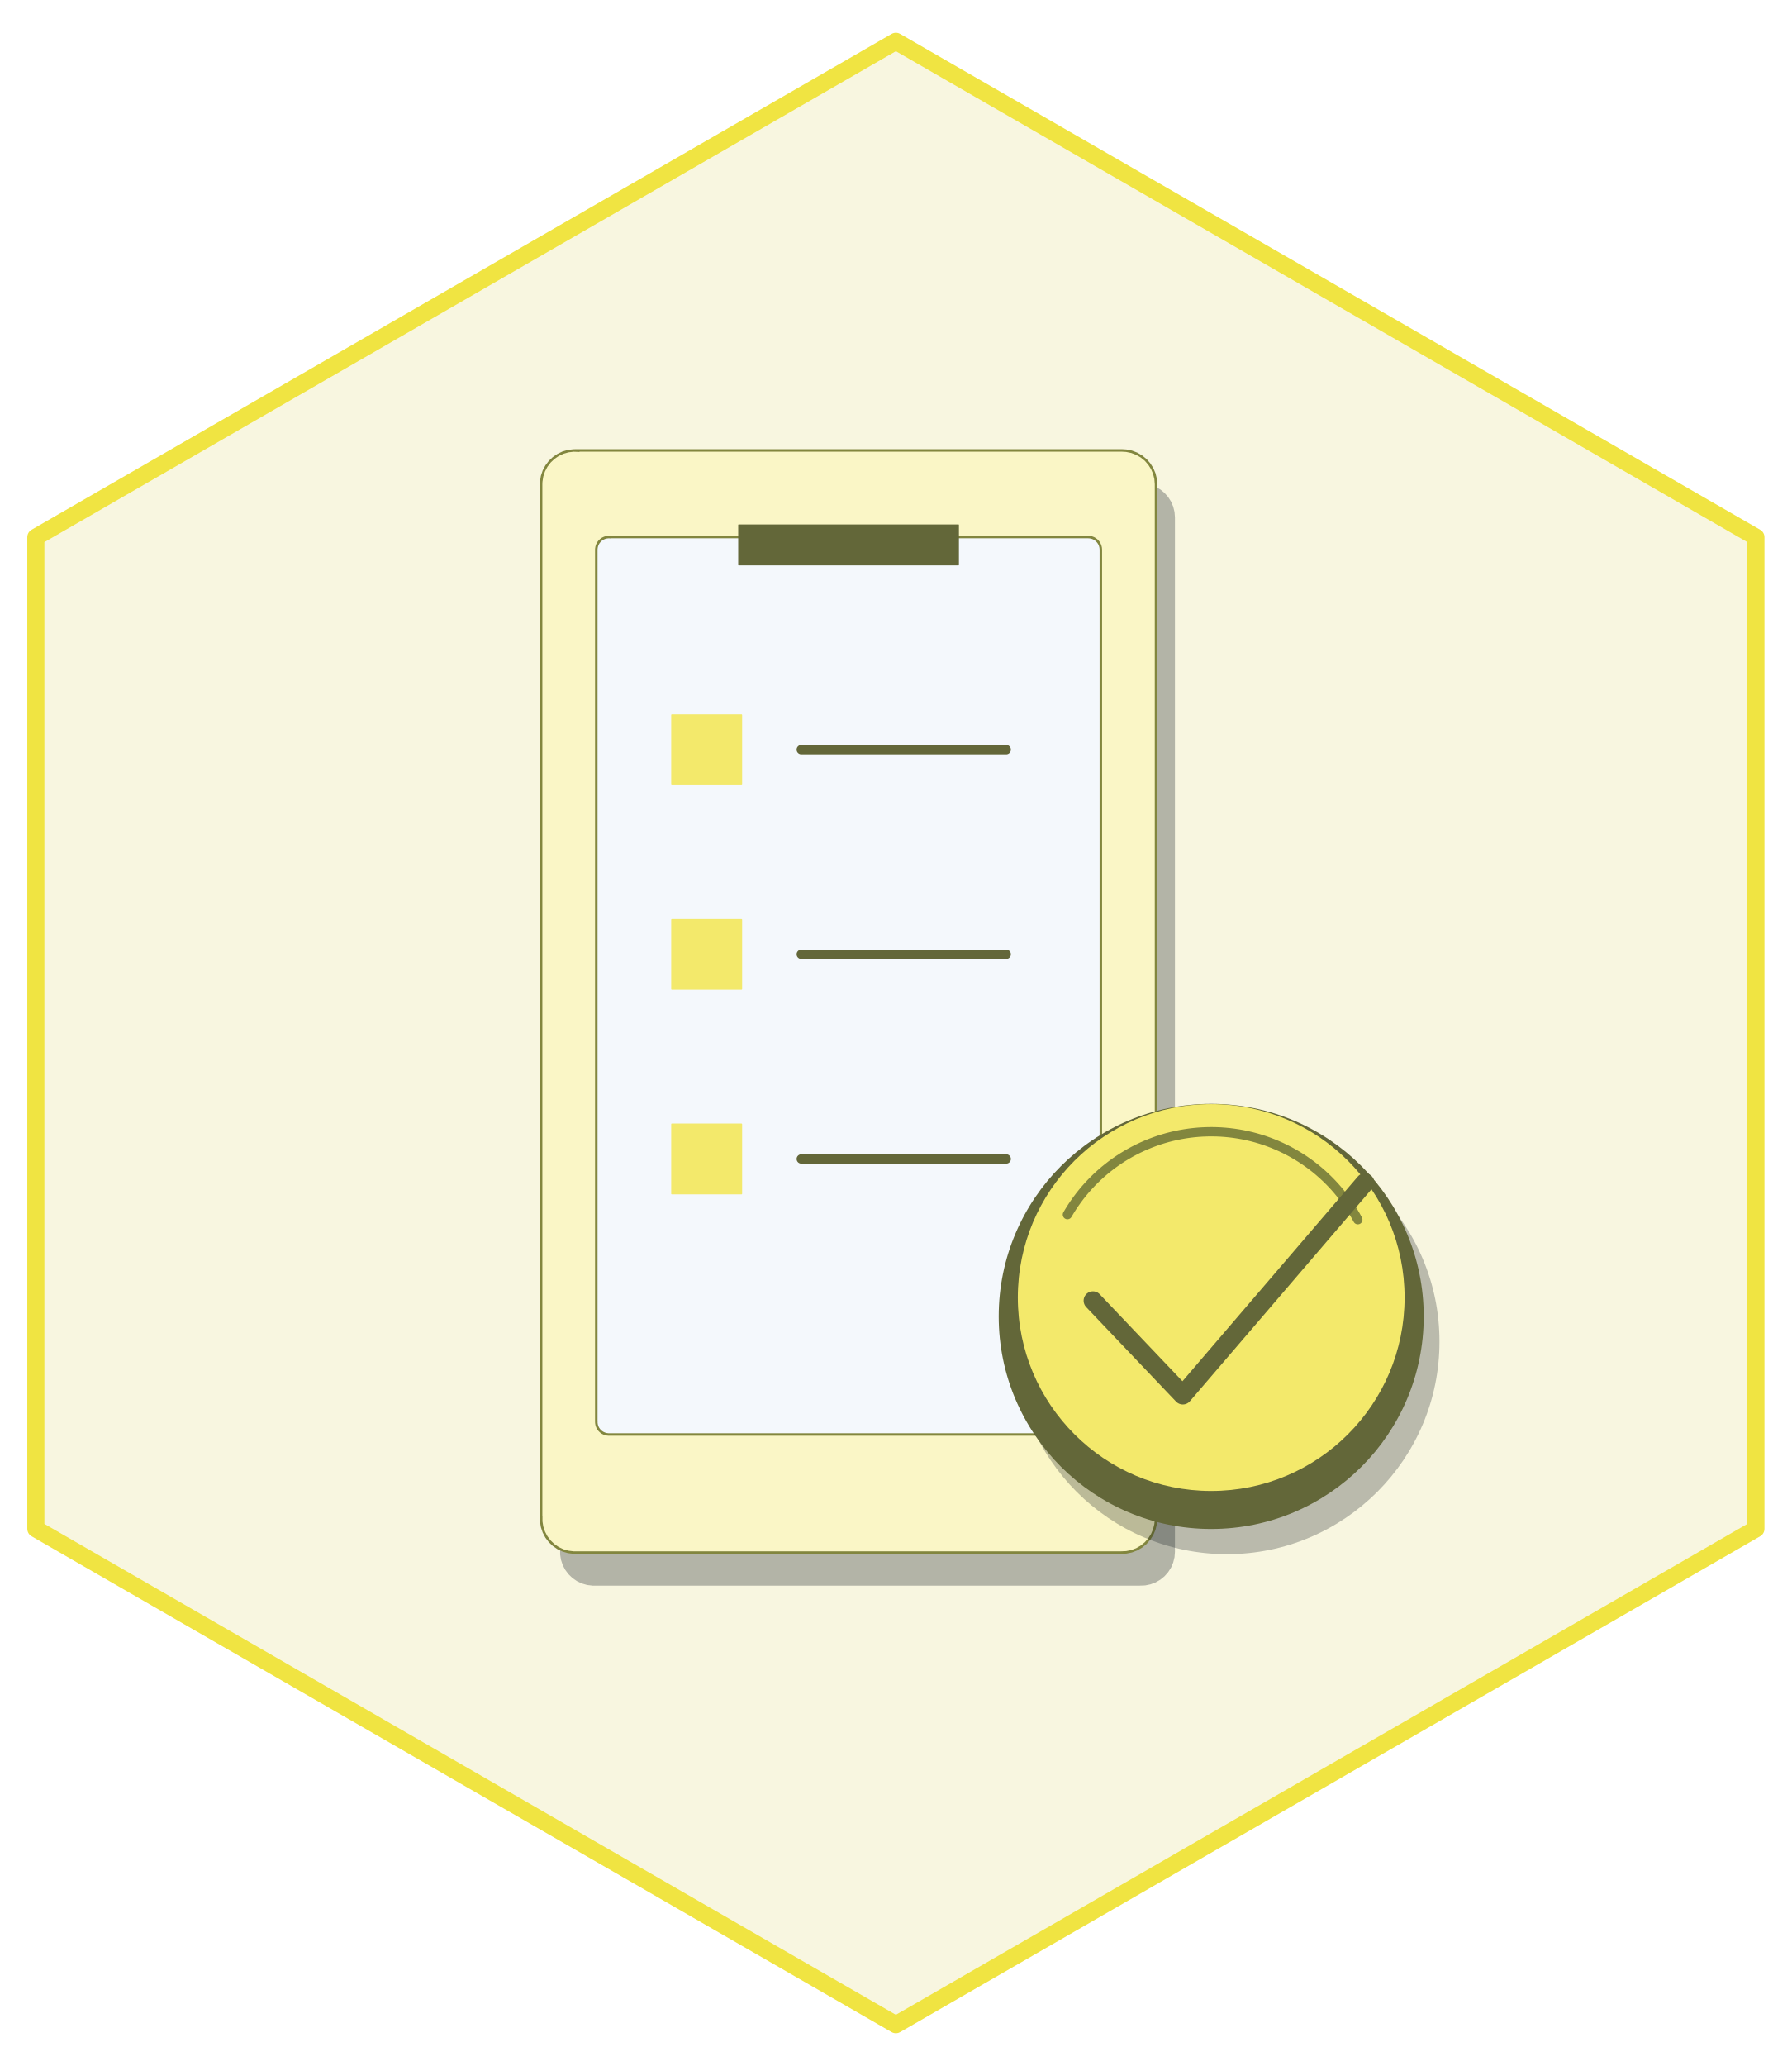
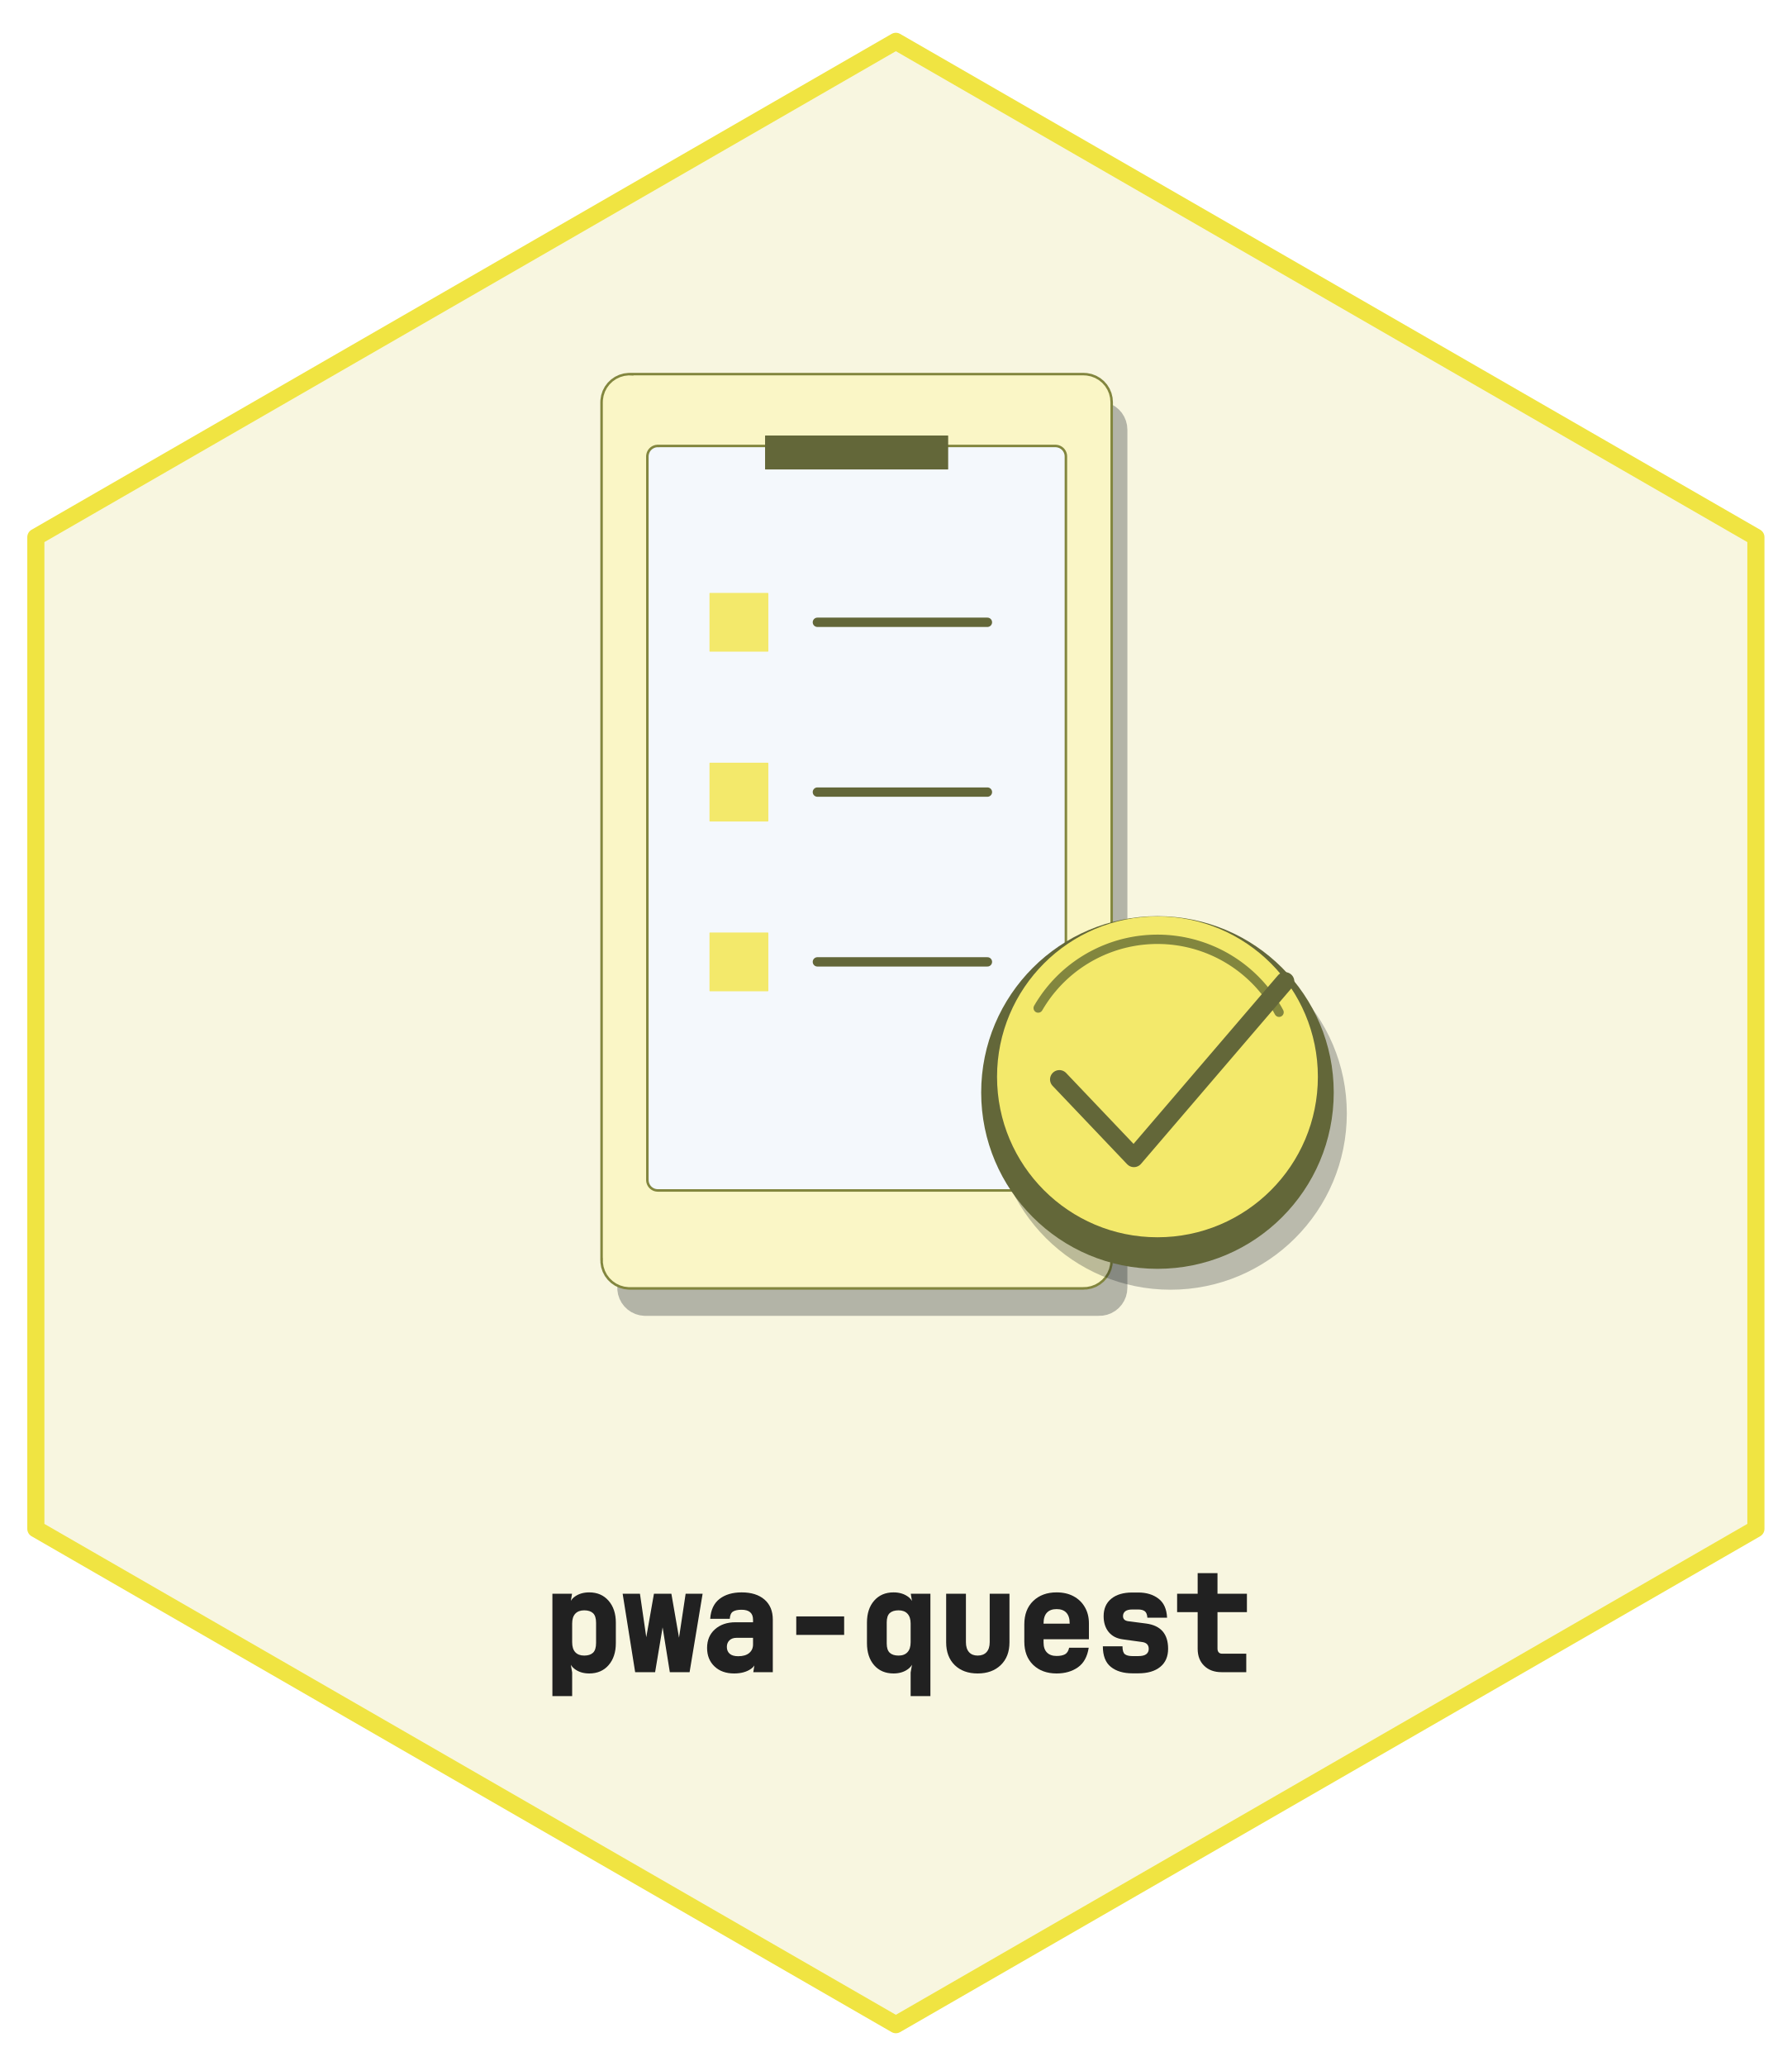
- <svg xmlns="http://www.w3.org/2000/svg" width="432pt" height="498pt" viewBox="0 0 432 498">
+ <svg xmlns="http://www.w3.org/2000/svg" xmlns:xlink="http://www.w3.org/1999/xlink" width="432" height="498" viewBox="0 0 432 498">
+   <defs>
+     <g>
+       <g id="glyph-0-0">
+         <path d="M 2.688 5.766 L 2.688 -18.906 L 7.422 -18.906 L 6.766 -14.922 C 6.609 -16.328 7.008 -17.395 7.969 -18.125 C 8.938 -18.863 10.133 -19.234 11.562 -19.234 C 13.508 -19.234 15.066 -18.562 16.234 -17.219 C 17.398 -15.875 17.984 -14.117 17.984 -11.953 L 17.984 -7 C 17.984 -4.801 17.398 -3.031 16.234 -1.688 C 15.066 -0.352 13.508 0.312 11.562 0.312 C 10.125 0.312 8.922 -0.07 7.953 -0.844 C 6.984 -1.613 6.566 -2.691 6.703 -4.078 L 6.734 -4.078 L 7.453 0.078 L 7.453 5.766 Z M 10.359 -4 C 11.285 -4 11.992 -4.227 12.484 -4.688 C 12.973 -5.156 13.219 -5.945 13.219 -7.062 L 13.219 -11.891 C 13.219 -12.984 12.973 -13.758 12.484 -14.219 C 11.992 -14.676 11.285 -14.906 10.359 -14.906 C 9.43 -14.906 8.711 -14.633 8.203 -14.094 C 7.703 -13.551 7.453 -12.766 7.453 -11.734 L 7.453 -7.219 C 7.453 -6.156 7.703 -5.352 8.203 -4.812 C 8.711 -4.27 9.43 -4 10.359 -4 Z M 10.359 -4 " />
+       </g>
+       <g id="glyph-0-1">
+         <path d="M 3.641 0 L 0.625 -18.906 L 4.797 -18.906 L 6.562 -6.766 C 6.645 -6.18 6.719 -5.547 6.781 -4.859 C 6.844 -4.18 6.664 -3.613 6.25 -3.156 C 5.852 -3.625 5.688 -4.195 5.75 -4.875 C 5.82 -5.562 5.914 -6.195 6.031 -6.781 L 8.172 -18.906 L 12.375 -18.906 L 14.484 -6.781 C 14.598 -6.195 14.691 -5.562 14.766 -4.875 C 14.836 -4.195 14.676 -3.625 14.281 -3.156 C 13.895 -3.625 13.727 -4.195 13.781 -4.875 C 13.832 -5.551 13.898 -6.18 13.984 -6.766 L 15.812 -18.906 L 19.906 -18.906 L 16.766 0 L 12 0 L 10.062 -12.031 C 9.945 -12.645 9.848 -13.316 9.766 -14.047 C 9.691 -14.785 9.852 -15.391 10.25 -15.859 C 10.664 -15.391 10.828 -14.785 10.734 -14.047 C 10.641 -13.316 10.551 -12.648 10.469 -12.047 L 8.453 0 Z M 3.641 0 " />
+       </g>
+       <g id="glyph-0-2">
+         <path d="M 8.5 0.312 C 6.531 0.312 4.953 -0.254 3.766 -1.391 C 2.578 -2.523 1.984 -4.008 1.984 -5.844 C 1.984 -7.707 2.613 -9.203 3.875 -10.328 C 5.145 -11.461 6.801 -12.031 8.844 -12.031 L 13.062 -12.031 L 13.062 -12.656 C 13.062 -14.25 12.133 -15.047 10.281 -15.047 C 9.383 -15.047 8.703 -14.898 8.234 -14.609 C 7.766 -14.316 7.504 -13.734 7.453 -12.859 L 2.734 -12.859 C 2.879 -15.004 3.629 -16.602 4.984 -17.656 C 6.348 -18.707 8.125 -19.234 10.312 -19.234 C 12.656 -19.234 14.492 -18.656 15.828 -17.5 C 17.16 -16.344 17.828 -14.738 17.828 -12.688 L 17.828 0 L 13.125 0 L 13.75 -3.922 L 13.781 -3.922 C 14.008 -2.555 13.598 -1.508 12.547 -0.781 C 11.492 -0.051 10.145 0.312 8.5 0.312 Z M 9.484 -3.844 C 10.629 -3.844 11.508 -4.098 12.125 -4.609 C 12.75 -5.129 13.062 -5.816 13.062 -6.672 L 13.062 -8.281 L 9.109 -8.281 C 8.367 -8.281 7.789 -8.078 7.375 -7.672 C 6.957 -7.266 6.75 -6.738 6.75 -6.094 C 6.75 -5.395 6.977 -4.844 7.438 -4.438 C 7.906 -4.039 8.586 -3.844 9.484 -3.844 Z M 9.484 -3.844 " />
+       </g>
+       <g id="glyph-0-3">
+         <path d="M 4.484 -8.984 L 4.484 -13.438 L 16.031 -13.438 L 16.031 -8.984 Z M 4.484 -8.984 " />
+       </g>
+       <g id="glyph-0-4">
+         <path d="M 13.062 5.766 L 13.062 0.078 L 13.75 -3.859 L 13.812 -3.844 C 13.895 -2.531 13.453 -1.508 12.484 -0.781 C 11.523 -0.051 10.344 0.312 8.938 0.312 C 6.988 0.312 5.43 -0.348 4.266 -1.672 C 3.109 -3.004 2.531 -4.781 2.531 -7 L 2.531 -11.953 C 2.531 -14.148 3.109 -15.91 4.266 -17.234 C 5.43 -18.566 6.988 -19.234 8.938 -19.234 C 10.363 -19.234 11.562 -18.863 12.531 -18.125 C 13.5 -17.395 13.906 -16.328 13.75 -14.922 L 13.094 -18.906 L 17.828 -18.906 L 17.828 5.766 Z M 10.156 -4 C 11.082 -4 11.797 -4.27 12.297 -4.812 C 12.805 -5.352 13.062 -6.156 13.062 -7.219 L 13.062 -11.734 C 13.062 -12.766 12.805 -13.551 12.297 -14.094 C 11.797 -14.633 11.082 -14.906 10.156 -14.906 C 9.219 -14.906 8.504 -14.68 8.016 -14.234 C 7.535 -13.785 7.297 -13.035 7.297 -11.984 L 7.297 -6.922 C 7.297 -5.879 7.539 -5.129 8.031 -4.672 C 8.52 -4.223 9.227 -4 10.156 -4 Z M 10.156 -4 " />
+       </g>
+       <g id="glyph-0-5">
+         <path d="M 10.219 0.312 C 7.914 0.312 6.07 -0.359 4.688 -1.703 C 3.312 -3.055 2.625 -4.883 2.625 -7.188 L 2.625 -18.906 L 7.391 -18.906 L 7.391 -7.219 C 7.391 -6.188 7.641 -5.391 8.141 -4.828 C 8.641 -4.273 9.332 -4 10.219 -4 C 11.133 -4 11.848 -4.273 12.359 -4.828 C 12.867 -5.391 13.125 -6.188 13.125 -7.219 L 13.125 -18.906 L 17.891 -18.906 L 17.891 -7.188 C 17.891 -4.883 17.188 -3.055 15.781 -1.703 C 14.383 -0.359 12.531 0.312 10.219 0.312 Z M 10.219 0.312 " />
+       </g>
+       <g id="glyph-0-6">
+         <path d="M 10.25 0.312 C 7.926 0.312 6.047 -0.375 4.609 -1.75 C 3.18 -3.133 2.469 -5.008 2.469 -7.375 L 2.469 -11.531 C 2.469 -13.895 3.18 -15.77 4.609 -17.156 C 6.047 -18.539 7.926 -19.234 10.25 -19.234 C 11.82 -19.234 13.188 -18.922 14.344 -18.297 C 15.508 -17.672 16.414 -16.797 17.062 -15.672 C 17.719 -14.547 18.047 -13.242 18.047 -11.766 L 18.047 -7.938 L 7.109 -7.938 L 7.109 -7.156 C 7.109 -6.094 7.383 -5.285 7.938 -4.734 C 8.488 -4.18 9.258 -3.906 10.25 -3.906 C 11.102 -3.906 11.781 -4.039 12.281 -4.312 C 12.781 -4.594 13.113 -5.117 13.281 -5.891 L 18 -5.891 C 17.656 -3.711 16.781 -2.133 15.375 -1.156 C 13.977 -0.176 12.27 0.312 10.25 0.312 Z M 7.109 -11.766 L 7.109 -11.688 L 13.406 -11.688 L 13.406 -11.797 C 13.406 -12.922 13.133 -13.77 12.594 -14.344 C 12.062 -14.914 11.281 -15.203 10.25 -15.203 C 9.227 -15.203 8.445 -14.91 7.906 -14.328 C 7.375 -13.754 7.109 -12.898 7.109 -11.766 Z M 7.109 -11.766 " />
+       </g>
+       <g id="glyph-0-7">
+         <path d="M 9.547 0.281 C 7.367 0.281 5.633 -0.234 4.344 -1.266 C 3.051 -2.297 2.406 -3.953 2.406 -6.234 L 7.141 -6.234 C 7.141 -5.266 7.332 -4.629 7.719 -4.328 C 8.113 -4.023 8.723 -3.875 9.547 -3.875 L 10.953 -3.875 C 11.816 -3.875 12.453 -4.023 12.859 -4.328 C 13.266 -4.641 13.469 -5.066 13.469 -5.609 C 13.469 -6.566 12.941 -7.117 11.891 -7.266 L 7.25 -7.906 C 5.781 -8.094 4.633 -8.68 3.812 -9.672 C 3 -10.672 2.594 -11.941 2.594 -13.484 C 2.594 -15.297 3.207 -16.703 4.438 -17.703 C 5.664 -18.703 7.348 -19.203 9.484 -19.203 L 10.922 -19.203 C 12.91 -19.203 14.547 -18.707 15.828 -17.719 C 17.109 -16.738 17.797 -15.207 17.891 -13.125 L 13.141 -13.125 C 13.086 -13.906 12.875 -14.43 12.5 -14.703 C 12.133 -14.973 11.609 -15.109 10.922 -15.109 L 9.484 -15.109 C 8.723 -15.109 8.16 -14.961 7.797 -14.672 C 7.441 -14.379 7.266 -13.992 7.266 -13.516 C 7.266 -12.805 7.688 -12.395 8.531 -12.281 L 12.875 -11.719 C 16.383 -11.238 18.141 -9.211 18.141 -5.641 C 18.141 -3.754 17.504 -2.297 16.234 -1.266 C 14.961 -0.234 13.203 0.281 10.953 0.281 Z M 9.547 0.281 " />
+       </g>
+       <g id="glyph-0-8">
+         <path d="M 12.016 0 C 10.285 0 8.895 -0.508 7.844 -1.531 C 6.789 -2.551 6.266 -3.922 6.266 -5.641 L 6.266 -14.469 L 1.312 -14.469 L 1.312 -18.906 L 6.266 -18.906 L 6.266 -23.875 L 11.047 -23.875 L 11.047 -18.906 L 18.141 -18.906 L 18.141 -14.469 L 11.047 -14.469 L 11.047 -5.688 C 11.047 -5.289 11.145 -4.984 11.344 -4.766 C 11.539 -4.555 11.816 -4.453 12.172 -4.453 L 17.984 -4.453 L 17.984 0 Z M 12.016 0 " />
+       </g>
+     </g>
+   </defs>
  <path fill-rule="nonzero" fill="rgb(97.255%, 96.471%, 87.843%)" fill-opacity="1" stroke-width="4.125" stroke-linecap="round" stroke-linejoin="round" stroke="rgb(94.118%, 89.412%, 25.882%)" stroke-opacity="1" stroke-miterlimit="10" d="M 216 9.961 L 423.359 129.48 L 423.359 368.52 L 216 488.039 L 8.641 368.52 L 8.641 129.48 Z M 216 9.961 " />
-   <path fill-rule="nonzero" fill="rgb(1.176%, 3.922%, 7.059%)" fill-opacity="0.278" d="M 143.18 382.215 L 275.133 382.215 L 274.805 382.207 L 276.117 382.156 L 277.402 381.891 L 278.629 381.426 L 279.766 380.77 L 280.781 379.941 L 281.652 378.957 L 282.355 377.848 L 282.867 376.641 L 283.184 375.367 L 283.289 374.059 L 283.289 124.699 L 283.184 123.391 L 282.867 122.117 L 282.355 120.91 L 281.652 119.801 L 280.781 118.82 L 279.766 117.988 L 278.629 117.332 L 277.402 116.867 L 276.117 116.605 L 275.133 116.547 L 143.18 116.547 L 144.164 116.605 L 142.852 116.551 L 141.551 116.711 L 140.289 117.074 L 139.102 117.637 L 138.023 118.383 L 137.078 119.293 L 136.289 120.34 L 135.68 121.504 L 135.262 122.746 L 135.051 124.043 L 135.027 124.699 L 135.027 374.059 L 135.051 373.402 L 135.051 374.715 L 135.262 376.012 L 135.68 377.254 L 136.289 378.418 L 137.078 379.469 L 138.023 380.375 L 139.102 381.121 L 140.289 381.684 L 141.551 382.051 L 142.852 382.207 Z M 143.18 382.215 " />
-   <path fill-rule="nonzero" fill="rgb(98.039%, 96.471%, 77.647%)" fill-opacity="1" stroke-width="0.6" stroke-linecap="round" stroke-linejoin="round" stroke="rgb(50.98%, 52.549%, 24.314%)" stroke-opacity="1" stroke-miterlimit="10" d="M 138.617 374.242 L 270.57 374.242 L 270.242 374.238 L 271.555 374.184 L 272.84 373.922 L 274.066 373.457 L 275.203 372.801 L 276.223 371.969 L 277.09 370.988 L 277.793 369.879 L 278.309 368.672 L 278.621 367.398 L 278.727 366.09 L 278.727 116.73 L 278.621 115.422 L 278.309 114.148 L 277.793 112.941 L 277.09 111.832 L 276.223 110.848 L 275.203 110.02 L 274.066 109.363 L 272.84 108.898 L 271.555 108.633 L 270.57 108.574 L 138.617 108.574 L 139.602 108.633 L 138.289 108.582 L 136.988 108.738 L 135.727 109.105 L 134.543 109.668 L 133.461 110.414 L 132.516 111.32 L 131.727 112.371 L 131.117 113.531 L 130.699 114.777 L 130.492 116.074 L 130.465 116.73 L 130.465 366.09 L 130.492 365.434 L 130.492 366.746 L 130.699 368.039 L 131.117 369.285 L 131.727 370.449 L 132.516 371.496 L 133.461 372.406 L 134.543 373.152 L 135.727 373.715 L 136.988 374.078 L 138.289 374.238 Z M 138.617 374.242 " />
-   <path fill-rule="nonzero" fill="rgb(95.686%, 97.255%, 98.824%)" fill-opacity="1" stroke-width="0.6" stroke-linecap="round" stroke-linejoin="round" stroke="rgb(50.98%, 52.549%, 24.314%)" stroke-opacity="1" stroke-miterlimit="10" d="M 146.812 345.781 L 262.379 345.781 L 262.258 345.777 L 262.746 345.758 L 263.227 345.66 L 263.684 345.484 L 264.105 345.242 L 264.484 344.93 L 264.812 344.566 L 265.074 344.152 L 265.266 343.703 L 265.383 343.227 L 265.422 342.738 L 265.422 132.492 L 265.383 132.004 L 265.266 131.527 L 265.074 131.078 L 264.812 130.664 L 264.484 130.297 L 264.105 129.988 L 263.684 129.742 L 263.227 129.57 L 262.746 129.473 L 262.379 129.449 L 146.812 129.449 L 147.176 129.473 L 146.688 129.453 L 146.203 129.512 L 145.734 129.648 L 145.289 129.855 L 144.887 130.133 L 144.535 130.473 L 144.242 130.863 L 144.012 131.297 L 143.859 131.762 L 143.781 132.246 L 143.77 132.492 L 143.77 342.738 L 143.781 342.492 L 143.781 342.984 L 143.859 343.465 L 144.012 343.93 L 144.242 344.363 L 144.535 344.754 L 144.887 345.094 L 145.289 345.371 L 145.734 345.582 L 146.203 345.719 L 146.688 345.777 Z M 146.812 345.781 " />
-   <path fill-rule="nonzero" fill="rgb(38.824%, 40.392%, 22.353%)" fill-opacity="1" d="M 178.102 136.281 L 231.09 136.281 L 231.082 136.281 L 231.102 136.281 L 231.121 136.277 L 231.141 136.27 L 231.172 136.246 L 231.184 136.234 L 231.191 136.219 L 231.199 136.199 L 231.207 136.16 L 231.207 126.531 L 231.199 126.492 L 231.184 126.461 L 231.172 126.445 L 231.156 126.434 L 231.141 126.426 L 231.121 126.418 L 231.102 126.414 L 178.102 126.414 L 178.117 126.414 L 178.078 126.414 L 178.059 126.422 L 178.043 126.43 L 178.027 126.441 L 178.016 126.453 L 177.992 126.484 L 177.984 126.523 L 177.984 136.16 L 177.984 136.152 L 177.984 136.172 L 177.988 136.191 L 177.992 136.207 L 178.004 136.227 L 178.016 136.242 L 178.027 136.254 L 178.043 136.266 L 178.059 136.273 L 178.098 136.281 Z M 178.102 136.281 " />
-   <path fill-rule="nonzero" fill="rgb(95.294%, 91.373%, 41.961%)" fill-opacity="1" d="M 161.996 189.223 L 178.762 189.223 L 178.758 189.223 L 178.785 189.223 L 178.812 189.219 L 178.859 189.195 L 178.883 189.176 L 178.898 189.156 L 178.914 189.133 L 178.926 189.109 L 178.934 189.082 L 178.934 172.289 L 178.926 172.262 L 178.914 172.238 L 178.898 172.215 L 178.883 172.195 L 178.859 172.176 L 178.812 172.152 L 178.785 172.148 L 178.762 172.145 L 161.996 172.145 L 162.02 172.148 L 161.992 172.145 L 161.965 172.148 L 161.938 172.156 L 161.914 172.168 L 161.891 172.184 L 161.871 172.203 L 161.84 172.25 L 161.832 172.277 L 161.828 172.305 L 161.828 189.055 L 161.828 189.039 L 161.828 189.066 L 161.832 189.094 L 161.84 189.121 L 161.871 189.168 L 161.891 189.188 L 161.914 189.203 L 161.938 189.215 L 161.965 189.223 Z M 161.996 189.223 " />
-   <path fill="none" stroke-width="2.25" stroke-linecap="round" stroke-linejoin="round" stroke="rgb(38.824%, 40.392%, 22.353%)" stroke-opacity="1" stroke-miterlimit="10" d="M 193.191 180.684 L 242.609 180.684 " />
-   <path fill-rule="nonzero" fill="rgb(95.294%, 91.373%, 41.961%)" fill-opacity="1" d="M 161.996 238.562 L 178.762 238.562 L 178.758 238.562 L 178.785 238.562 L 178.812 238.555 L 178.836 238.547 L 178.883 238.516 L 178.898 238.496 L 178.914 238.473 L 178.926 238.445 L 178.934 238.418 L 178.934 221.629 L 178.926 221.602 L 178.914 221.574 L 178.898 221.551 L 178.883 221.531 L 178.836 221.5 L 178.812 221.492 L 178.785 221.484 L 161.996 221.484 L 162.02 221.484 L 161.992 221.484 L 161.965 221.488 L 161.938 221.496 L 161.914 221.508 L 161.891 221.523 L 161.871 221.543 L 161.855 221.562 L 161.84 221.59 L 161.832 221.613 L 161.828 221.641 L 161.828 238.391 L 161.828 238.379 L 161.828 238.406 L 161.832 238.434 L 161.84 238.461 L 161.855 238.484 L 161.871 238.504 L 161.891 238.523 L 161.914 238.539 L 161.938 238.551 L 161.965 238.559 L 161.992 238.562 Z M 161.996 238.562 " />
-   <path fill="none" stroke-width="2.25" stroke-linecap="round" stroke-linejoin="round" stroke="rgb(38.824%, 40.392%, 22.353%)" stroke-opacity="1" stroke-miterlimit="10" d="M 193.191 230.023 L 242.609 230.023 " />
-   <path fill-rule="nonzero" fill="rgb(95.294%, 91.373%, 41.961%)" fill-opacity="1" d="M 161.996 287.902 L 178.762 287.902 L 178.758 287.902 L 178.812 287.895 L 178.836 287.887 L 178.883 287.855 L 178.914 287.809 L 178.926 287.785 L 178.934 287.758 L 178.934 270.965 L 178.926 270.941 L 178.914 270.914 L 178.898 270.891 L 178.883 270.871 L 178.859 270.852 L 178.812 270.828 L 178.785 270.824 L 161.996 270.824 L 162.02 270.824 L 161.992 270.824 L 161.938 270.832 L 161.914 270.844 L 161.891 270.859 L 161.871 270.879 L 161.84 270.926 L 161.832 270.953 L 161.828 270.98 L 161.828 287.73 L 161.828 287.719 L 161.828 287.746 L 161.832 287.773 L 161.84 287.797 L 161.871 287.844 L 161.891 287.863 L 161.914 287.879 L 161.938 287.891 L 161.965 287.898 L 161.992 287.902 Z M 161.996 287.902 " />
-   <path fill="none" stroke-width="2.25" stroke-linecap="round" stroke-linejoin="round" stroke="rgb(38.824%, 40.392%, 22.353%)" stroke-opacity="1" stroke-miterlimit="10" d="M 193.191 279.363 L 242.609 279.363 " />
-   <path fill-rule="nonzero" fill="rgb(1.176%, 3.922%, 7.059%)" fill-opacity="0.251" d="M 347.07 323.387 C 347.07 351.684 324.129 374.625 295.832 374.625 C 267.535 374.625 244.598 351.684 244.598 323.387 C 244.598 295.09 267.535 272.152 295.832 272.152 C 324.129 272.152 347.07 295.09 347.07 323.387 " />
-   <path fill-rule="nonzero" fill="rgb(38.824%, 40.392%, 22.353%)" fill-opacity="1" d="M 343.27 317.316 C 343.27 345.613 320.328 368.551 292.031 368.551 C 263.734 368.551 240.797 345.613 240.797 317.316 C 240.797 289.02 263.734 266.078 292.031 266.078 C 320.328 266.078 343.27 289.02 343.27 317.316 " />
-   <path fill-rule="nonzero" fill="rgb(95.294%, 91.373%, 41.961%)" fill-opacity="1" d="M 338.656 312.762 C 338.656 338.512 317.781 359.387 292.031 359.387 C 266.281 359.387 245.406 338.512 245.406 312.762 C 245.406 287.012 266.281 266.137 292.031 266.137 C 317.781 266.137 338.656 287.012 338.656 312.762 " />
-   <path fill="none" stroke-width="2.25" stroke-linecap="round" stroke-linejoin="round" stroke="rgb(50.98%, 52.549%, 24.314%)" stroke-opacity="1" stroke-miterlimit="10" d="M 327.379 294 L 326.859 293.055 L 326.312 292.125 L 325.742 291.211 L 325.148 290.309 L 324.531 289.426 L 323.891 288.562 L 323.227 287.715 L 322.539 286.883 L 321.828 286.07 L 321.098 285.281 L 320.344 284.508 L 319.57 283.758 L 318.777 283.027 L 317.965 282.316 L 317.137 281.629 L 316.285 280.965 L 315.418 280.324 L 314.535 279.707 L 313.633 279.113 L 312.719 278.547 L 311.785 278 L 310.84 277.484 L 309.883 276.988 L 308.91 276.523 L 307.926 276.082 L 306.93 275.668 L 305.922 275.281 L 304.906 274.918 L 303.879 274.586 L 302.844 274.281 L 301.801 274.004 L 300.754 273.758 L 299.695 273.535 L 298.633 273.344 L 297.566 273.18 L 296.496 273.047 L 295.426 272.941 L 294.348 272.863 L 293.27 272.816 L 292.191 272.797 L 291.113 272.809 L 290.035 272.848 L 288.957 272.914 L 287.883 273.012 L 286.812 273.137 L 285.742 273.293 L 284.68 273.477 L 283.621 273.688 L 282.57 273.93 L 281.527 274.195 L 280.488 274.492 L 279.461 274.816 L 278.441 275.172 L 277.43 275.551 L 276.43 275.957 L 275.445 276.391 L 274.469 276.848 L 273.504 277.336 L 272.555 277.844 L 271.621 278.383 L 270.699 278.945 L 269.793 279.531 L 268.906 280.141 L 268.031 280.773 L 267.18 281.434 L 266.34 282.113 L 265.523 282.816 L 264.723 283.539 L 263.945 284.285 L 263.188 285.051 L 262.449 285.836 L 261.734 286.641 L 261.039 287.465 L 260.367 288.309 L 259.719 289.172 L 259.094 290.047 L 258.492 290.941 L 257.918 291.852 L 257.363 292.777 " />
-   <path fill="none" stroke-width="4.5" stroke-linecap="round" stroke-linejoin="round" stroke="rgb(38.824%, 40.392%, 22.353%)" stroke-opacity="1" stroke-miterlimit="10" d="M 263.52 313.52 L 285.188 336.293 L 329.098 285.055 " />
+   <path fill-rule="nonzero" fill="rgb(1.176%, 3.922%, 7.059%)" fill-opacity="0.278" d="M 155.594 317.176 L 265.055 317.176 L 264.781 317.172 L 265.871 317.129 L 266.938 316.91 L 267.953 316.523 L 268.898 315.98 L 269.738 315.293 L 270.461 314.477 L 271.043 313.555 L 271.469 312.555 L 271.73 311.496 L 271.82 310.414 L 271.82 103.559 L 271.73 102.473 L 271.469 101.414 L 271.043 100.414 L 270.461 99.492 L 269.738 98.68 L 268.898 97.988 L 267.953 97.445 L 266.938 97.059 L 265.871 96.844 L 265.055 96.793 L 155.594 96.793 L 156.406 96.844 L 155.32 96.797 L 154.238 96.93 L 153.195 97.23 L 152.211 97.699 L 151.316 98.316 L 150.531 99.07 L 149.875 99.941 L 149.371 100.906 L 149.023 101.938 L 148.852 103.012 L 148.828 103.559 L 148.828 310.414 L 148.852 309.867 L 148.852 310.957 L 149.023 312.031 L 149.371 313.062 L 149.875 314.027 L 150.531 314.898 L 151.316 315.652 L 152.211 316.27 L 153.195 316.738 L 154.238 317.039 L 155.32 317.172 Z M 155.594 317.176 " />
+   <path fill-rule="nonzero" fill="rgb(98.039%, 96.471%, 77.647%)" fill-opacity="1" stroke-width="0.6" stroke-linecap="round" stroke-linejoin="round" stroke="rgb(50.98%, 52.549%, 24.314%)" stroke-opacity="1" stroke-miterlimit="10" d="M 151.809 310.566 L 261.27 310.566 L 260.996 310.559 L 262.086 310.516 L 263.152 310.297 L 264.168 309.914 L 265.113 309.367 L 265.957 308.68 L 266.68 307.863 L 267.258 306.945 L 267.688 305.941 L 267.945 304.887 L 268.035 303.801 L 268.035 96.945 L 267.945 95.859 L 267.688 94.805 L 267.258 93.801 L 266.68 92.883 L 265.957 92.066 L 265.113 91.379 L 264.168 90.836 L 263.152 90.449 L 262.086 90.23 L 261.27 90.18 L 151.809 90.18 L 152.625 90.23 L 151.535 90.188 L 150.457 90.316 L 149.41 90.621 L 148.426 91.086 L 147.531 91.707 L 146.746 92.461 L 146.09 93.332 L 145.586 94.293 L 145.242 95.328 L 145.066 96.402 L 145.043 96.945 L 145.043 303.801 L 145.066 303.258 L 145.066 304.344 L 145.242 305.418 L 145.586 306.453 L 146.09 307.418 L 146.746 308.285 L 147.531 309.039 L 148.426 309.66 L 149.41 310.125 L 150.457 310.43 L 151.535 310.559 Z M 151.809 310.566 " />
+   <path fill-rule="nonzero" fill="rgb(95.686%, 97.255%, 98.824%)" fill-opacity="1" stroke-width="0.6" stroke-linecap="round" stroke-linejoin="round" stroke="rgb(50.98%, 52.549%, 24.314%)" stroke-opacity="1" stroke-miterlimit="10" d="M 158.605 286.953 L 254.473 286.953 L 254.371 286.949 L 254.777 286.934 L 255.176 286.852 L 255.555 286.711 L 255.906 286.508 L 256.223 286.25 L 256.492 285.945 L 256.707 285.602 L 256.867 285.23 L 256.965 284.836 L 256.996 284.43 L 256.996 110.02 L 256.965 109.613 L 256.867 109.223 L 256.707 108.848 L 256.492 108.504 L 256.223 108.199 L 255.906 107.945 L 255.555 107.742 L 255.176 107.598 L 254.777 107.516 L 254.473 107.496 L 158.605 107.496 L 158.91 107.516 L 158.504 107.5 L 158.102 107.547 L 157.711 107.66 L 157.344 107.836 L 157.008 108.066 L 156.715 108.348 L 156.473 108.672 L 156.285 109.031 L 156.156 109.418 L 156.09 109.816 L 156.082 110.02 L 156.082 284.43 L 156.09 284.227 L 156.09 284.633 L 156.156 285.035 L 156.285 285.418 L 156.473 285.777 L 156.715 286.102 L 157.008 286.383 L 157.344 286.613 L 157.711 286.789 L 158.102 286.902 L 158.504 286.949 Z M 158.605 286.953 " />
+   <path fill-rule="nonzero" fill="rgb(38.824%, 40.392%, 22.353%)" fill-opacity="1" d="M 184.562 113.164 L 228.516 113.164 L 228.512 113.164 L 228.527 113.164 L 228.559 113.156 L 228.57 113.148 L 228.586 113.137 L 228.602 113.113 L 228.609 113.098 L 228.613 113.082 L 228.613 105.062 L 228.609 105.047 L 228.594 105.016 L 228.586 105.004 L 228.57 104.996 L 228.559 104.988 L 228.543 104.98 L 228.527 104.98 L 228.516 104.977 L 184.562 104.977 L 184.574 104.98 L 184.559 104.977 L 184.527 104.984 L 184.512 104.992 L 184.5 105 L 184.488 105.012 L 184.48 105.023 L 184.473 105.039 L 184.465 105.07 L 184.465 113.066 L 184.465 113.059 L 184.465 113.074 L 184.473 113.105 L 184.48 113.117 L 184.488 113.133 L 184.5 113.141 L 184.512 113.152 L 184.559 113.164 Z M 184.562 113.164 " />
+   <path fill-rule="nonzero" fill="rgb(95.294%, 91.373%, 41.961%)" fill-opacity="1" d="M 171.203 157.082 L 185.109 157.082 L 185.105 157.082 L 185.129 157.082 L 185.148 157.078 L 185.172 157.07 L 185.191 157.059 L 185.223 157.027 L 185.246 156.988 L 185.254 156.941 L 185.254 143.059 L 185.246 143.012 L 185.223 142.973 L 185.191 142.941 L 185.172 142.93 L 185.148 142.922 L 185.109 142.914 L 171.203 142.914 L 171.219 142.918 L 171.176 142.918 L 171.152 142.926 L 171.133 142.934 L 171.113 142.949 L 171.082 142.98 L 171.074 143.004 L 171.066 143.023 L 171.062 143.047 L 171.062 156.941 L 171.062 156.93 L 171.062 156.953 L 171.066 156.977 L 171.082 157.016 L 171.098 157.035 L 171.113 157.051 L 171.133 157.066 L 171.152 157.074 L 171.176 157.082 Z M 171.203 157.082 " />
+   <path fill="none" stroke-width="2.25" stroke-linecap="round" stroke-linejoin="round" stroke="rgb(38.824%, 40.392%, 22.353%)" stroke-opacity="1" stroke-miterlimit="10" d="M 197.078 150 L 238.074 150 " />
+   <path fill-rule="nonzero" fill="rgb(95.294%, 91.373%, 41.961%)" fill-opacity="1" d="M 171.203 198.012 L 185.109 198.012 L 185.105 198.012 L 185.129 198.012 L 185.148 198.008 L 185.172 198 L 185.191 197.988 L 185.223 197.957 L 185.234 197.938 L 185.246 197.914 L 185.25 197.895 L 185.254 197.871 L 185.254 183.984 L 185.25 183.965 L 185.246 183.941 L 185.223 183.902 L 185.207 183.883 L 185.191 183.871 L 185.172 183.859 L 185.148 183.852 L 185.129 183.844 L 171.203 183.844 L 171.219 183.844 L 171.195 183.844 L 171.176 183.848 L 171.152 183.855 L 171.133 183.863 L 171.113 183.875 L 171.098 183.891 L 171.082 183.91 L 171.074 183.93 L 171.066 183.953 L 171.062 183.977 L 171.062 197.871 L 171.062 197.859 L 171.062 197.883 L 171.066 197.902 L 171.074 197.926 L 171.082 197.945 L 171.098 197.965 L 171.113 197.98 L 171.152 198.004 L 171.176 198.008 L 171.195 198.012 Z M 171.203 198.012 " />
+   <path fill="none" stroke-width="2.25" stroke-linecap="round" stroke-linejoin="round" stroke="rgb(38.824%, 40.392%, 22.353%)" stroke-opacity="1" stroke-miterlimit="10" d="M 197.078 190.93 L 238.074 190.93 " />
+   <path fill-rule="nonzero" fill="rgb(95.294%, 91.373%, 41.961%)" fill-opacity="1" d="M 171.203 238.941 L 185.109 238.941 L 185.105 238.941 L 185.129 238.941 L 185.148 238.934 L 185.172 238.926 L 185.191 238.914 L 185.207 238.902 L 185.223 238.883 L 185.246 238.844 L 185.25 238.82 L 185.254 238.801 L 185.254 224.914 L 185.25 224.891 L 185.246 224.871 L 185.234 224.848 L 185.223 224.828 L 185.191 224.797 L 185.172 224.785 L 185.148 224.777 L 185.129 224.773 L 171.203 224.773 L 171.219 224.773 L 171.195 224.773 L 171.176 224.777 L 171.152 224.781 L 171.113 224.805 L 171.098 224.82 L 171.082 224.84 L 171.066 224.879 L 171.062 224.902 L 171.062 238.801 L 171.062 238.789 L 171.062 238.809 L 171.066 238.832 L 171.074 238.855 L 171.082 238.875 L 171.098 238.895 L 171.113 238.91 L 171.133 238.922 L 171.152 238.93 L 171.176 238.938 L 171.195 238.941 Z M 171.203 238.941 " />
+   <path fill="none" stroke-width="2.25" stroke-linecap="round" stroke-linejoin="round" stroke="rgb(38.824%, 40.392%, 22.353%)" stroke-opacity="1" stroke-miterlimit="10" d="M 197.078 231.855 L 238.074 231.855 " />
+   <path fill-rule="nonzero" fill="rgb(1.176%, 3.922%, 7.059%)" fill-opacity="0.251" d="M 324.727 268.379 C 324.727 291.852 305.699 310.879 282.227 310.879 C 258.754 310.879 239.723 291.852 239.723 268.379 C 239.723 244.902 258.754 225.875 282.227 225.875 C 305.699 225.875 324.727 244.902 324.727 268.379 " />
+   <path fill-rule="nonzero" fill="rgb(38.824%, 40.392%, 22.353%)" fill-opacity="1" d="M 321.574 263.34 C 321.574 286.812 302.547 305.844 279.07 305.844 C 255.598 305.844 236.57 286.812 236.57 263.34 C 236.57 239.867 255.598 220.836 279.07 220.836 C 302.547 220.836 321.574 239.867 321.574 263.34 " />
+   <path fill-rule="nonzero" fill="rgb(95.294%, 91.373%, 41.961%)" fill-opacity="1" d="M 317.75 259.562 C 317.75 280.922 300.434 298.238 279.07 298.238 C 257.711 298.238 240.395 280.922 240.395 259.562 C 240.395 238.203 257.711 220.887 279.07 220.887 C 300.434 220.887 317.75 238.203 317.75 259.562 " />
+   <path fill="none" stroke-width="2.25" stroke-linecap="round" stroke-linejoin="round" stroke="rgb(50.98%, 52.549%, 24.314%)" stroke-opacity="1" stroke-miterlimit="10" d="M 308.391 244 L 307.961 243.215 L 307.512 242.445 L 307.039 241.684 L 306.543 240.938 L 306.031 240.207 L 305.5 239.488 L 304.949 238.785 L 304.379 238.098 L 303.789 237.422 L 303.184 236.766 L 302.559 236.125 L 301.918 235.504 L 301.258 234.895 L 300.586 234.309 L 299.895 233.738 L 299.191 233.188 L 298.473 232.656 L 297.738 232.145 L 296.992 231.652 L 296.23 231.18 L 295.461 230.727 L 294.676 230.297 L 293.879 229.887 L 293.074 229.5 L 292.258 229.137 L 291.43 228.793 L 290.594 228.469 L 289.75 228.172 L 288.898 227.895 L 288.043 227.641 L 287.176 227.414 L 286.305 227.207 L 285.43 227.023 L 284.551 226.863 L 283.664 226.73 L 282.777 226.617 L 281.887 226.531 L 280.992 226.465 L 280.098 226.426 L 279.203 226.41 L 278.309 226.418 L 277.414 226.453 L 276.52 226.508 L 275.629 226.59 L 274.742 226.691 L 273.855 226.82 L 272.973 226.973 L 272.098 227.148 L 271.223 227.348 L 270.355 227.57 L 269.496 227.816 L 268.645 228.086 L 267.797 228.379 L 266.961 228.695 L 266.129 229.031 L 265.312 229.391 L 264.5 229.773 L 263.703 230.176 L 262.914 230.598 L 262.141 231.043 L 261.375 231.512 L 260.625 231.996 L 259.887 232.504 L 259.164 233.027 L 258.453 233.574 L 257.762 234.137 L 257.082 234.719 L 256.418 235.32 L 255.773 235.941 L 255.145 236.574 L 254.531 237.227 L 253.938 237.895 L 253.363 238.578 L 252.805 239.277 L 252.266 239.992 L 251.75 240.723 L 251.25 241.465 L 250.77 242.219 L 250.312 242.984 " />
+   <path fill="none" stroke-width="4.5" stroke-linecap="round" stroke-linejoin="round" stroke="rgb(38.824%, 40.392%, 22.353%)" stroke-opacity="1" stroke-miterlimit="10" d="M 255.422 260.191 L 273.395 279.082 L 309.82 236.578 " />
+   <g fill="rgb(12.941%, 12.941%, 12.941%)" fill-opacity="1">
+     <use xlink:href="#glyph-0-0" x="130.5" y="403.069" />
+     <use xlink:href="#glyph-0-1" x="149.5" y="403.069" />
+     <use xlink:href="#glyph-0-2" x="168.5" y="403.069" />
+     <use xlink:href="#glyph-0-3" x="187.5" y="403.069" />
+     <use xlink:href="#glyph-0-4" x="206.5" y="403.069" />
+     <use xlink:href="#glyph-0-5" x="225.5" y="403.069" />
+     <use xlink:href="#glyph-0-6" x="244.5" y="403.069" />
+     <use xlink:href="#glyph-0-7" x="263.5" y="403.069" />
+     <use xlink:href="#glyph-0-8" x="282.5" y="403.069" />
+   </g>
</svg>
